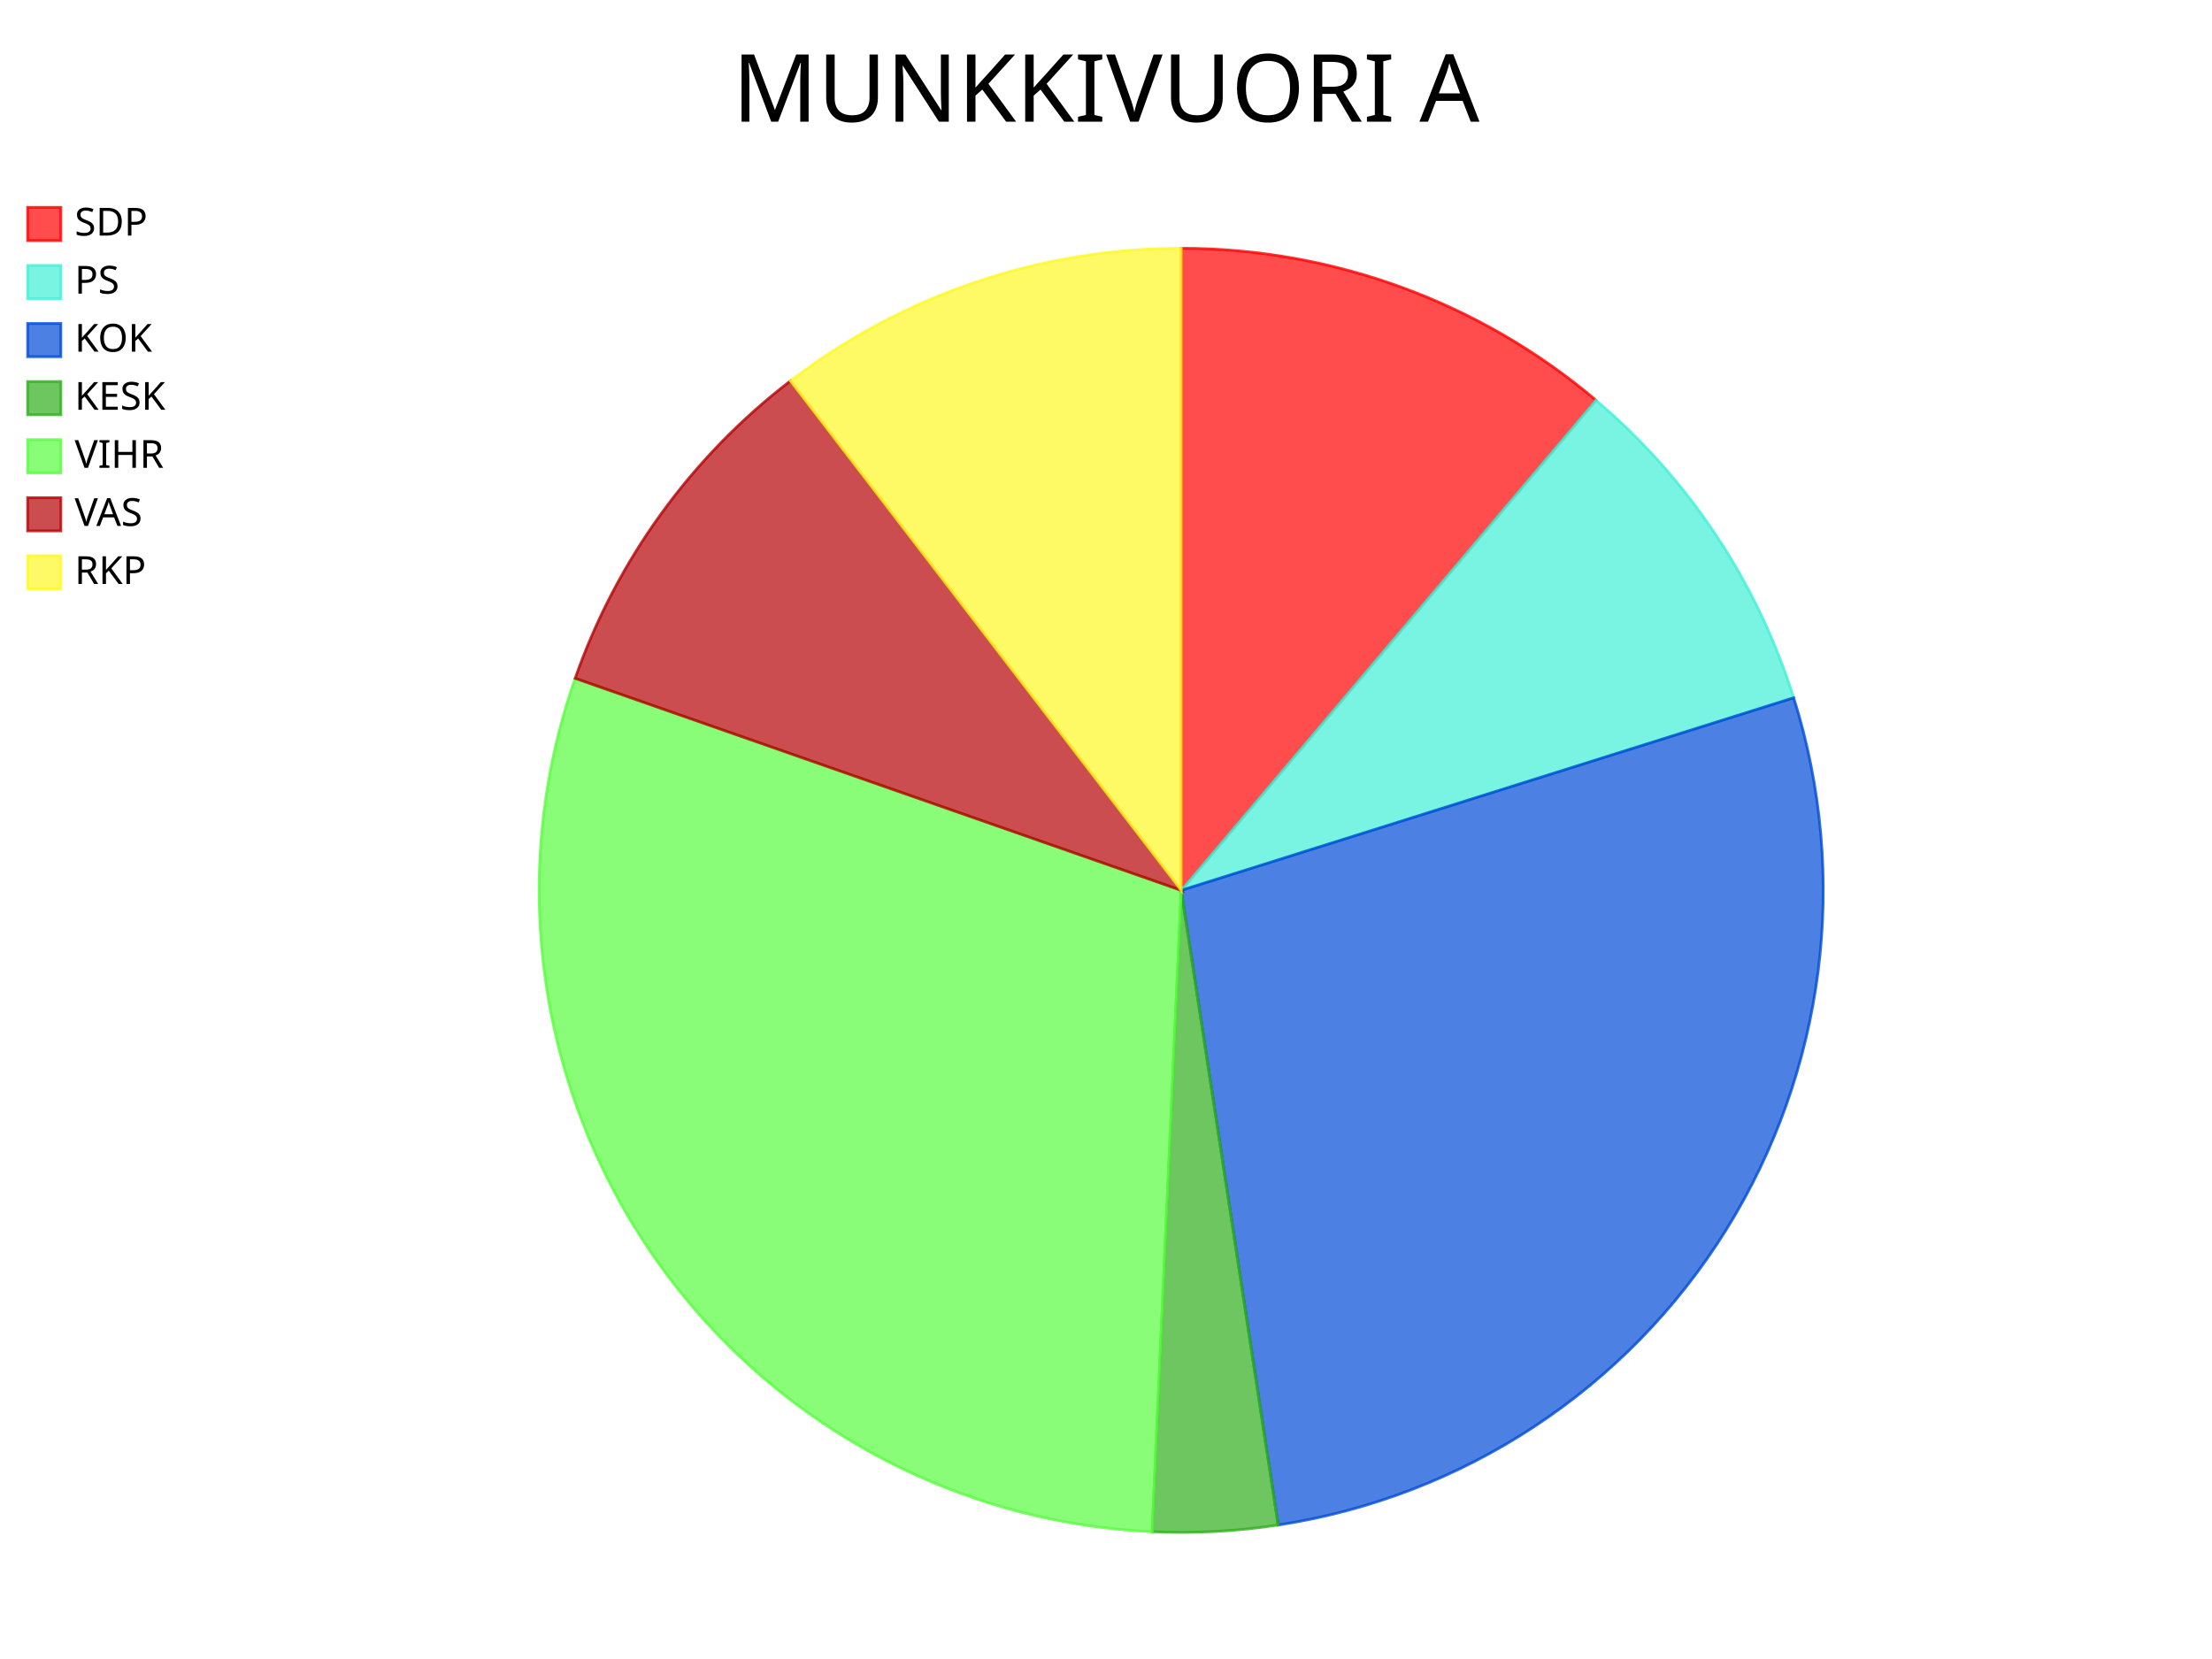
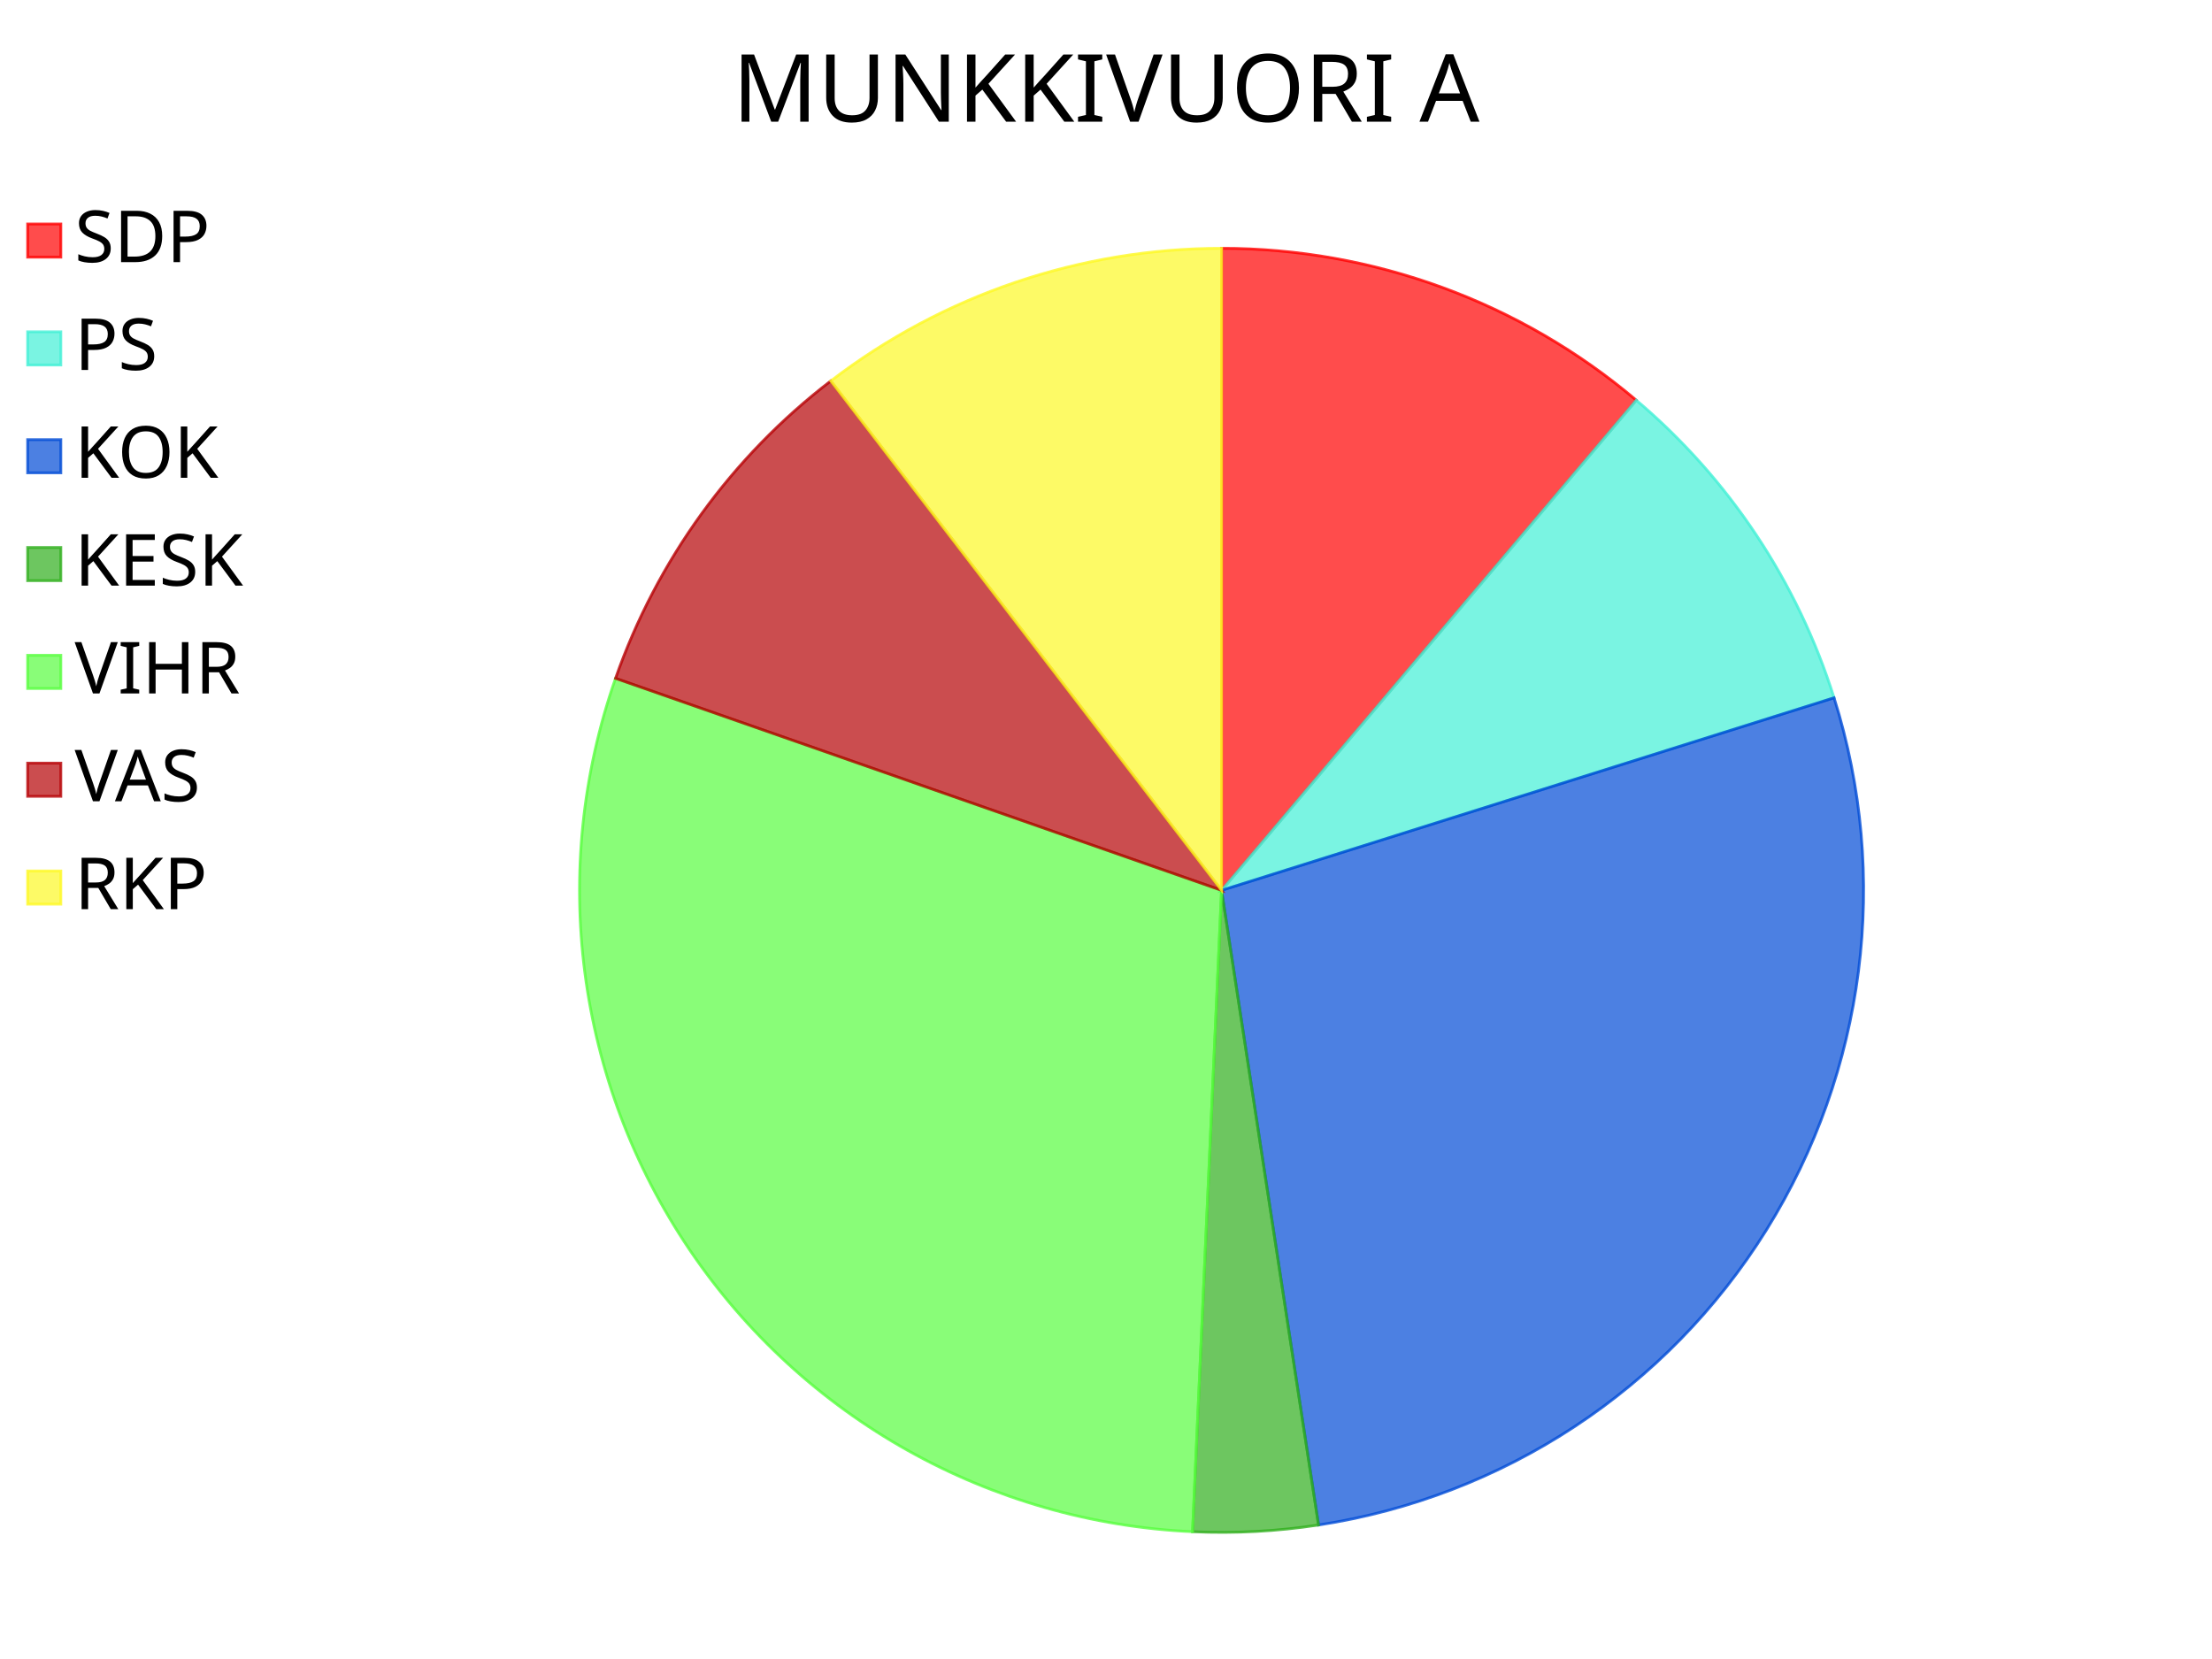
- <svg xmlns="http://www.w3.org/2000/svg" class="pygal-chart" id="chart-f6e58624-dcaf-4670-8de8-654b3f0aa8f0" viewBox="0 0 800 600">
+ <svg xmlns="http://www.w3.org/2000/svg" class="pygal-chart" id="chart-e3b7ef90-8407-4eed-8286-3a354967aed1" viewBox="0 0 800 600">
  <defs>
-     <style type="text/css">#chart-f6e58624-dcaf-4670-8de8-654b3f0aa8f0{-webkit-user-select:none;-webkit-font-smoothing:antialiased;font-family:Poppins}#chart-f6e58624-dcaf-4670-8de8-654b3f0aa8f0 .title{font-family:Poppins;font-size:34px}#chart-f6e58624-dcaf-4670-8de8-654b3f0aa8f0 .legends .legend text{font-family:Poppins;font-size:14px}#chart-f6e58624-dcaf-4670-8de8-654b3f0aa8f0 .axis text{font-family:Poppins;font-size:10px}#chart-f6e58624-dcaf-4670-8de8-654b3f0aa8f0 .axis text.major{font-family:Poppins;font-size:10px}#chart-f6e58624-dcaf-4670-8de8-654b3f0aa8f0 .text-overlay text.value{font-family:Poppins;font-size:16px}#chart-f6e58624-dcaf-4670-8de8-654b3f0aa8f0 .text-overlay text.label{font-family:Poppins;font-size:10px}#chart-f6e58624-dcaf-4670-8de8-654b3f0aa8f0 .tooltip{font-family:Poppins;font-size:14px}#chart-f6e58624-dcaf-4670-8de8-654b3f0aa8f0 text.no_data{font-family:Poppins;font-size:64px}
- #chart-f6e58624-dcaf-4670-8de8-654b3f0aa8f0{background-color:#ffffff}#chart-f6e58624-dcaf-4670-8de8-654b3f0aa8f0 path,#chart-f6e58624-dcaf-4670-8de8-654b3f0aa8f0 line,#chart-f6e58624-dcaf-4670-8de8-654b3f0aa8f0 rect,#chart-f6e58624-dcaf-4670-8de8-654b3f0aa8f0 circle{-webkit-transition:300ms ease-in;-moz-transition:300ms ease-in;transition:300ms ease-in}#chart-f6e58624-dcaf-4670-8de8-654b3f0aa8f0 .graph &gt; .background{fill:#ffffff}#chart-f6e58624-dcaf-4670-8de8-654b3f0aa8f0 .plot &gt; .background{fill:#ffffff}#chart-f6e58624-dcaf-4670-8de8-654b3f0aa8f0 .graph{fill:#000000}#chart-f6e58624-dcaf-4670-8de8-654b3f0aa8f0 text.no_data{fill:#000000}#chart-f6e58624-dcaf-4670-8de8-654b3f0aa8f0 .title{fill:#000000}#chart-f6e58624-dcaf-4670-8de8-654b3f0aa8f0 .legends .legend text{fill:#000000}#chart-f6e58624-dcaf-4670-8de8-654b3f0aa8f0 .legends .legend:hover text{fill:#000000}#chart-f6e58624-dcaf-4670-8de8-654b3f0aa8f0 .axis .line{stroke:#000000}#chart-f6e58624-dcaf-4670-8de8-654b3f0aa8f0 .axis .guide.line{stroke:#000000}#chart-f6e58624-dcaf-4670-8de8-654b3f0aa8f0 .axis .major.line{stroke:#000000}#chart-f6e58624-dcaf-4670-8de8-654b3f0aa8f0 .axis text.major{fill:#000000}#chart-f6e58624-dcaf-4670-8de8-654b3f0aa8f0 .axis.y .guides:hover .guide.line,#chart-f6e58624-dcaf-4670-8de8-654b3f0aa8f0 .line-graph .axis.x .guides:hover .guide.line,#chart-f6e58624-dcaf-4670-8de8-654b3f0aa8f0 .stackedline-graph .axis.x .guides:hover .guide.line,#chart-f6e58624-dcaf-4670-8de8-654b3f0aa8f0 .xy-graph .axis.x .guides:hover .guide.line{stroke:#000000}#chart-f6e58624-dcaf-4670-8de8-654b3f0aa8f0 .axis .guides:hover text{fill:#000000}#chart-f6e58624-dcaf-4670-8de8-654b3f0aa8f0 .reactive{fill-opacity:.7;stroke-opacity:.8}#chart-f6e58624-dcaf-4670-8de8-654b3f0aa8f0 .ci{stroke:#000000}#chart-f6e58624-dcaf-4670-8de8-654b3f0aa8f0 .reactive.active,#chart-f6e58624-dcaf-4670-8de8-654b3f0aa8f0 .active .reactive{fill-opacity:.9;stroke-opacity:.9;stroke-width:4}#chart-f6e58624-dcaf-4670-8de8-654b3f0aa8f0 .ci .reactive.active{stroke-width:1.5}#chart-f6e58624-dcaf-4670-8de8-654b3f0aa8f0 .series text{fill:#000000}#chart-f6e58624-dcaf-4670-8de8-654b3f0aa8f0 .tooltip rect{fill:#ffffff;stroke:#000000;-webkit-transition:opacity 300ms ease-in;-moz-transition:opacity 300ms ease-in;transition:opacity 300ms ease-in}#chart-f6e58624-dcaf-4670-8de8-654b3f0aa8f0 .tooltip .label{fill:#000000}#chart-f6e58624-dcaf-4670-8de8-654b3f0aa8f0 .tooltip .label{fill:#000000}#chart-f6e58624-dcaf-4670-8de8-654b3f0aa8f0 .tooltip .legend{font-size:.8em;fill:#000000}#chart-f6e58624-dcaf-4670-8de8-654b3f0aa8f0 .tooltip .x_label{font-size:.6em;fill:#000000}#chart-f6e58624-dcaf-4670-8de8-654b3f0aa8f0 .tooltip .xlink{font-size:.5em;text-decoration:underline}#chart-f6e58624-dcaf-4670-8de8-654b3f0aa8f0 .tooltip .value{font-size:1.5em}#chart-f6e58624-dcaf-4670-8de8-654b3f0aa8f0 .bound{font-size:.5em}#chart-f6e58624-dcaf-4670-8de8-654b3f0aa8f0 .max-value{font-size:.75em;fill:#000000}#chart-f6e58624-dcaf-4670-8de8-654b3f0aa8f0 .map-element{fill:#ffffff;stroke:#000000 !important}#chart-f6e58624-dcaf-4670-8de8-654b3f0aa8f0 .map-element .reactive{fill-opacity:inherit;stroke-opacity:inherit}#chart-f6e58624-dcaf-4670-8de8-654b3f0aa8f0 .color-0,#chart-f6e58624-dcaf-4670-8de8-654b3f0aa8f0 .color-0 a:visited{stroke:#ff0000;fill:#ff0000}#chart-f6e58624-dcaf-4670-8de8-654b3f0aa8f0 .color-1,#chart-f6e58624-dcaf-4670-8de8-654b3f0aa8f0 .color-1 a:visited{stroke:#42f0d6;fill:#42f0d6}#chart-f6e58624-dcaf-4670-8de8-654b3f0aa8f0 .color-2,#chart-f6e58624-dcaf-4670-8de8-654b3f0aa8f0 .color-2 a:visited{stroke:#004bd6;fill:#004bd6}#chart-f6e58624-dcaf-4670-8de8-654b3f0aa8f0 .color-3,#chart-f6e58624-dcaf-4670-8de8-654b3f0aa8f0 .color-3 a:visited{stroke:#30af1d;fill:#30af1d}#chart-f6e58624-dcaf-4670-8de8-654b3f0aa8f0 .color-4,#chart-f6e58624-dcaf-4670-8de8-654b3f0aa8f0 .color-4 a:visited{stroke:#58fd3f;fill:#58fd3f}#chart-f6e58624-dcaf-4670-8de8-654b3f0aa8f0 .color-5,#chart-f6e58624-dcaf-4670-8de8-654b3f0aa8f0 .color-5 a:visited{stroke:#b60205;fill:#b60205}#chart-f6e58624-dcaf-4670-8de8-654b3f0aa8f0 .color-6,#chart-f6e58624-dcaf-4670-8de8-654b3f0aa8f0 .color-6 a:visited{stroke:#fdf926;fill:#fdf926}#chart-f6e58624-dcaf-4670-8de8-654b3f0aa8f0 .text-overlay .color-0 text{fill:black}#chart-f6e58624-dcaf-4670-8de8-654b3f0aa8f0 .text-overlay .color-1 text{fill:black}#chart-f6e58624-dcaf-4670-8de8-654b3f0aa8f0 .text-overlay .color-2 text{fill:black}#chart-f6e58624-dcaf-4670-8de8-654b3f0aa8f0 .text-overlay .color-3 text{fill:black}#chart-f6e58624-dcaf-4670-8de8-654b3f0aa8f0 .text-overlay .color-4 text{fill:black}#chart-f6e58624-dcaf-4670-8de8-654b3f0aa8f0 .text-overlay .color-5 text{fill:black}#chart-f6e58624-dcaf-4670-8de8-654b3f0aa8f0 .text-overlay .color-6 text{fill:black}
- #chart-f6e58624-dcaf-4670-8de8-654b3f0aa8f0 text.no_data{text-anchor:middle}#chart-f6e58624-dcaf-4670-8de8-654b3f0aa8f0 .guide.line{fill:none}#chart-f6e58624-dcaf-4670-8de8-654b3f0aa8f0 .centered{text-anchor:middle}#chart-f6e58624-dcaf-4670-8de8-654b3f0aa8f0 .title{text-anchor:middle}#chart-f6e58624-dcaf-4670-8de8-654b3f0aa8f0 .legends .legend text{fill-opacity:1}#chart-f6e58624-dcaf-4670-8de8-654b3f0aa8f0 .axis.x text{text-anchor:middle}#chart-f6e58624-dcaf-4670-8de8-654b3f0aa8f0 .axis.x:not(.web) text[transform]{text-anchor:start}#chart-f6e58624-dcaf-4670-8de8-654b3f0aa8f0 .axis.x:not(.web) text[transform].backwards{text-anchor:end}#chart-f6e58624-dcaf-4670-8de8-654b3f0aa8f0 .axis.y text{text-anchor:end}#chart-f6e58624-dcaf-4670-8de8-654b3f0aa8f0 .axis.y text[transform].backwards{text-anchor:start}#chart-f6e58624-dcaf-4670-8de8-654b3f0aa8f0 .axis.y2 text{text-anchor:start}#chart-f6e58624-dcaf-4670-8de8-654b3f0aa8f0 .axis.y2 text[transform].backwards{text-anchor:end}#chart-f6e58624-dcaf-4670-8de8-654b3f0aa8f0 .axis .guide.line{stroke-dasharray:4,4}#chart-f6e58624-dcaf-4670-8de8-654b3f0aa8f0 .axis .major.guide.line{stroke-dasharray:6,6}#chart-f6e58624-dcaf-4670-8de8-654b3f0aa8f0 .horizontal .axis.y .guide.line,#chart-f6e58624-dcaf-4670-8de8-654b3f0aa8f0 .horizontal .axis.y2 .guide.line,#chart-f6e58624-dcaf-4670-8de8-654b3f0aa8f0 .vertical .axis.x .guide.line{opacity:0}#chart-f6e58624-dcaf-4670-8de8-654b3f0aa8f0 .horizontal .axis.always_show .guide.line,#chart-f6e58624-dcaf-4670-8de8-654b3f0aa8f0 .vertical .axis.always_show .guide.line{opacity:1 !important}#chart-f6e58624-dcaf-4670-8de8-654b3f0aa8f0 .axis.y .guides:hover .guide.line,#chart-f6e58624-dcaf-4670-8de8-654b3f0aa8f0 .axis.y2 .guides:hover .guide.line,#chart-f6e58624-dcaf-4670-8de8-654b3f0aa8f0 .axis.x .guides:hover .guide.line{opacity:1}#chart-f6e58624-dcaf-4670-8de8-654b3f0aa8f0 .axis .guides:hover text{opacity:1}#chart-f6e58624-dcaf-4670-8de8-654b3f0aa8f0 .nofill{fill:none}#chart-f6e58624-dcaf-4670-8de8-654b3f0aa8f0 .subtle-fill{fill-opacity:.2}#chart-f6e58624-dcaf-4670-8de8-654b3f0aa8f0 .dot{stroke-width:1px;fill-opacity:1}#chart-f6e58624-dcaf-4670-8de8-654b3f0aa8f0 .dot.active{stroke-width:5px}#chart-f6e58624-dcaf-4670-8de8-654b3f0aa8f0 .dot.negative{fill:transparent}#chart-f6e58624-dcaf-4670-8de8-654b3f0aa8f0 text,#chart-f6e58624-dcaf-4670-8de8-654b3f0aa8f0 tspan{stroke:none !important}#chart-f6e58624-dcaf-4670-8de8-654b3f0aa8f0 .series text.active{opacity:1}#chart-f6e58624-dcaf-4670-8de8-654b3f0aa8f0 .tooltip rect{fill-opacity:.95;stroke-width:.5}#chart-f6e58624-dcaf-4670-8de8-654b3f0aa8f0 .tooltip text{fill-opacity:1}#chart-f6e58624-dcaf-4670-8de8-654b3f0aa8f0 .showable{visibility:hidden}#chart-f6e58624-dcaf-4670-8de8-654b3f0aa8f0 .showable.shown{visibility:visible}#chart-f6e58624-dcaf-4670-8de8-654b3f0aa8f0 .gauge-background{fill:rgba(229,229,229,1);stroke:none}#chart-f6e58624-dcaf-4670-8de8-654b3f0aa8f0 .bg-lines{stroke:#ffffff;stroke-width:2px}</style>
+     <style type="text/css">#chart-e3b7ef90-8407-4eed-8286-3a354967aed1{-webkit-user-select:none;-webkit-font-smoothing:antialiased;font-family:Poppins}#chart-e3b7ef90-8407-4eed-8286-3a354967aed1 .title{font-family:Poppins;font-size:34px}#chart-e3b7ef90-8407-4eed-8286-3a354967aed1 .legends .legend text{font-family:Poppins;font-size:26px}#chart-e3b7ef90-8407-4eed-8286-3a354967aed1 .axis text{font-family:Poppins;font-size:26px}#chart-e3b7ef90-8407-4eed-8286-3a354967aed1 .axis text.major{font-family:Poppins;font-size:10px}#chart-e3b7ef90-8407-4eed-8286-3a354967aed1 .text-overlay text.value{font-family:Poppins;font-size:26px}#chart-e3b7ef90-8407-4eed-8286-3a354967aed1 .text-overlay text.label{font-family:Poppins;font-size:26px}#chart-e3b7ef90-8407-4eed-8286-3a354967aed1 .tooltip{font-family:Poppins;font-size:14px}#chart-e3b7ef90-8407-4eed-8286-3a354967aed1 text.no_data{font-family:Poppins;font-size:64px}
+ #chart-e3b7ef90-8407-4eed-8286-3a354967aed1{background-color:#ffffff}#chart-e3b7ef90-8407-4eed-8286-3a354967aed1 path,#chart-e3b7ef90-8407-4eed-8286-3a354967aed1 line,#chart-e3b7ef90-8407-4eed-8286-3a354967aed1 rect,#chart-e3b7ef90-8407-4eed-8286-3a354967aed1 circle{-webkit-transition:300ms ease-in;-moz-transition:300ms ease-in;transition:300ms ease-in}#chart-e3b7ef90-8407-4eed-8286-3a354967aed1 .graph &gt; .background{fill:#ffffff}#chart-e3b7ef90-8407-4eed-8286-3a354967aed1 .plot &gt; .background{fill:#ffffff}#chart-e3b7ef90-8407-4eed-8286-3a354967aed1 .graph{fill:#000000}#chart-e3b7ef90-8407-4eed-8286-3a354967aed1 text.no_data{fill:#000000}#chart-e3b7ef90-8407-4eed-8286-3a354967aed1 .title{fill:#000000}#chart-e3b7ef90-8407-4eed-8286-3a354967aed1 .legends .legend text{fill:#000000}#chart-e3b7ef90-8407-4eed-8286-3a354967aed1 .legends .legend:hover text{fill:#000000}#chart-e3b7ef90-8407-4eed-8286-3a354967aed1 .axis .line{stroke:#000000}#chart-e3b7ef90-8407-4eed-8286-3a354967aed1 .axis .guide.line{stroke:#000000}#chart-e3b7ef90-8407-4eed-8286-3a354967aed1 .axis .major.line{stroke:#000000}#chart-e3b7ef90-8407-4eed-8286-3a354967aed1 .axis text.major{fill:#000000}#chart-e3b7ef90-8407-4eed-8286-3a354967aed1 .axis.y .guides:hover .guide.line,#chart-e3b7ef90-8407-4eed-8286-3a354967aed1 .line-graph .axis.x .guides:hover .guide.line,#chart-e3b7ef90-8407-4eed-8286-3a354967aed1 .stackedline-graph .axis.x .guides:hover .guide.line,#chart-e3b7ef90-8407-4eed-8286-3a354967aed1 .xy-graph .axis.x .guides:hover .guide.line{stroke:#000000}#chart-e3b7ef90-8407-4eed-8286-3a354967aed1 .axis .guides:hover text{fill:#000000}#chart-e3b7ef90-8407-4eed-8286-3a354967aed1 .reactive{fill-opacity:.7;stroke-opacity:.8}#chart-e3b7ef90-8407-4eed-8286-3a354967aed1 .ci{stroke:#000000}#chart-e3b7ef90-8407-4eed-8286-3a354967aed1 .reactive.active,#chart-e3b7ef90-8407-4eed-8286-3a354967aed1 .active .reactive{fill-opacity:.9;stroke-opacity:.9;stroke-width:4}#chart-e3b7ef90-8407-4eed-8286-3a354967aed1 .ci .reactive.active{stroke-width:1.5}#chart-e3b7ef90-8407-4eed-8286-3a354967aed1 .series text{fill:#000000}#chart-e3b7ef90-8407-4eed-8286-3a354967aed1 .tooltip rect{fill:#ffffff;stroke:#000000;-webkit-transition:opacity 300ms ease-in;-moz-transition:opacity 300ms ease-in;transition:opacity 300ms ease-in}#chart-e3b7ef90-8407-4eed-8286-3a354967aed1 .tooltip .label{fill:#000000}#chart-e3b7ef90-8407-4eed-8286-3a354967aed1 .tooltip .label{fill:#000000}#chart-e3b7ef90-8407-4eed-8286-3a354967aed1 .tooltip .legend{font-size:.8em;fill:#000000}#chart-e3b7ef90-8407-4eed-8286-3a354967aed1 .tooltip .x_label{font-size:.6em;fill:#000000}#chart-e3b7ef90-8407-4eed-8286-3a354967aed1 .tooltip .xlink{font-size:.5em;text-decoration:underline}#chart-e3b7ef90-8407-4eed-8286-3a354967aed1 .tooltip .value{font-size:1.5em}#chart-e3b7ef90-8407-4eed-8286-3a354967aed1 .bound{font-size:.5em}#chart-e3b7ef90-8407-4eed-8286-3a354967aed1 .max-value{font-size:.75em;fill:#000000}#chart-e3b7ef90-8407-4eed-8286-3a354967aed1 .map-element{fill:#ffffff;stroke:#000000 !important}#chart-e3b7ef90-8407-4eed-8286-3a354967aed1 .map-element .reactive{fill-opacity:inherit;stroke-opacity:inherit}#chart-e3b7ef90-8407-4eed-8286-3a354967aed1 .color-0,#chart-e3b7ef90-8407-4eed-8286-3a354967aed1 .color-0 a:visited{stroke:#ff0000;fill:#ff0000}#chart-e3b7ef90-8407-4eed-8286-3a354967aed1 .color-1,#chart-e3b7ef90-8407-4eed-8286-3a354967aed1 .color-1 a:visited{stroke:#42f0d6;fill:#42f0d6}#chart-e3b7ef90-8407-4eed-8286-3a354967aed1 .color-2,#chart-e3b7ef90-8407-4eed-8286-3a354967aed1 .color-2 a:visited{stroke:#004bd6;fill:#004bd6}#chart-e3b7ef90-8407-4eed-8286-3a354967aed1 .color-3,#chart-e3b7ef90-8407-4eed-8286-3a354967aed1 .color-3 a:visited{stroke:#30af1d;fill:#30af1d}#chart-e3b7ef90-8407-4eed-8286-3a354967aed1 .color-4,#chart-e3b7ef90-8407-4eed-8286-3a354967aed1 .color-4 a:visited{stroke:#58fd3f;fill:#58fd3f}#chart-e3b7ef90-8407-4eed-8286-3a354967aed1 .color-5,#chart-e3b7ef90-8407-4eed-8286-3a354967aed1 .color-5 a:visited{stroke:#b60205;fill:#b60205}#chart-e3b7ef90-8407-4eed-8286-3a354967aed1 .color-6,#chart-e3b7ef90-8407-4eed-8286-3a354967aed1 .color-6 a:visited{stroke:#fdf926;fill:#fdf926}#chart-e3b7ef90-8407-4eed-8286-3a354967aed1 .text-overlay .color-0 text{fill:black}#chart-e3b7ef90-8407-4eed-8286-3a354967aed1 .text-overlay .color-1 text{fill:black}#chart-e3b7ef90-8407-4eed-8286-3a354967aed1 .text-overlay .color-2 text{fill:black}#chart-e3b7ef90-8407-4eed-8286-3a354967aed1 .text-overlay .color-3 text{fill:black}#chart-e3b7ef90-8407-4eed-8286-3a354967aed1 .text-overlay .color-4 text{fill:black}#chart-e3b7ef90-8407-4eed-8286-3a354967aed1 .text-overlay .color-5 text{fill:black}#chart-e3b7ef90-8407-4eed-8286-3a354967aed1 .text-overlay .color-6 text{fill:black}
+ #chart-e3b7ef90-8407-4eed-8286-3a354967aed1 text.no_data{text-anchor:middle}#chart-e3b7ef90-8407-4eed-8286-3a354967aed1 .guide.line{fill:none}#chart-e3b7ef90-8407-4eed-8286-3a354967aed1 .centered{text-anchor:middle}#chart-e3b7ef90-8407-4eed-8286-3a354967aed1 .title{text-anchor:middle}#chart-e3b7ef90-8407-4eed-8286-3a354967aed1 .legends .legend text{fill-opacity:1}#chart-e3b7ef90-8407-4eed-8286-3a354967aed1 .axis.x text{text-anchor:middle}#chart-e3b7ef90-8407-4eed-8286-3a354967aed1 .axis.x:not(.web) text[transform]{text-anchor:start}#chart-e3b7ef90-8407-4eed-8286-3a354967aed1 .axis.x:not(.web) text[transform].backwards{text-anchor:end}#chart-e3b7ef90-8407-4eed-8286-3a354967aed1 .axis.y text{text-anchor:end}#chart-e3b7ef90-8407-4eed-8286-3a354967aed1 .axis.y text[transform].backwards{text-anchor:start}#chart-e3b7ef90-8407-4eed-8286-3a354967aed1 .axis.y2 text{text-anchor:start}#chart-e3b7ef90-8407-4eed-8286-3a354967aed1 .axis.y2 text[transform].backwards{text-anchor:end}#chart-e3b7ef90-8407-4eed-8286-3a354967aed1 .axis .guide.line{stroke-dasharray:4,4}#chart-e3b7ef90-8407-4eed-8286-3a354967aed1 .axis .major.guide.line{stroke-dasharray:6,6}#chart-e3b7ef90-8407-4eed-8286-3a354967aed1 .horizontal .axis.y .guide.line,#chart-e3b7ef90-8407-4eed-8286-3a354967aed1 .horizontal .axis.y2 .guide.line,#chart-e3b7ef90-8407-4eed-8286-3a354967aed1 .vertical .axis.x .guide.line{opacity:0}#chart-e3b7ef90-8407-4eed-8286-3a354967aed1 .horizontal .axis.always_show .guide.line,#chart-e3b7ef90-8407-4eed-8286-3a354967aed1 .vertical .axis.always_show .guide.line{opacity:1 !important}#chart-e3b7ef90-8407-4eed-8286-3a354967aed1 .axis.y .guides:hover .guide.line,#chart-e3b7ef90-8407-4eed-8286-3a354967aed1 .axis.y2 .guides:hover .guide.line,#chart-e3b7ef90-8407-4eed-8286-3a354967aed1 .axis.x .guides:hover .guide.line{opacity:1}#chart-e3b7ef90-8407-4eed-8286-3a354967aed1 .axis .guides:hover text{opacity:1}#chart-e3b7ef90-8407-4eed-8286-3a354967aed1 .nofill{fill:none}#chart-e3b7ef90-8407-4eed-8286-3a354967aed1 .subtle-fill{fill-opacity:.2}#chart-e3b7ef90-8407-4eed-8286-3a354967aed1 .dot{stroke-width:1px;fill-opacity:1}#chart-e3b7ef90-8407-4eed-8286-3a354967aed1 .dot.active{stroke-width:5px}#chart-e3b7ef90-8407-4eed-8286-3a354967aed1 .dot.negative{fill:transparent}#chart-e3b7ef90-8407-4eed-8286-3a354967aed1 text,#chart-e3b7ef90-8407-4eed-8286-3a354967aed1 tspan{stroke:none !important}#chart-e3b7ef90-8407-4eed-8286-3a354967aed1 .series text.active{opacity:1}#chart-e3b7ef90-8407-4eed-8286-3a354967aed1 .tooltip rect{fill-opacity:.95;stroke-width:.5}#chart-e3b7ef90-8407-4eed-8286-3a354967aed1 .tooltip text{fill-opacity:1}#chart-e3b7ef90-8407-4eed-8286-3a354967aed1 .showable{visibility:hidden}#chart-e3b7ef90-8407-4eed-8286-3a354967aed1 .showable.shown{visibility:visible}#chart-e3b7ef90-8407-4eed-8286-3a354967aed1 .gauge-background{fill:rgba(229,229,229,1);stroke:none}#chart-e3b7ef90-8407-4eed-8286-3a354967aed1 .bg-lines{stroke:#ffffff;stroke-width:2px}</style>
  </defs>
  <g class="graph pie-graph vertical">
    <rect class="background" height="600" width="800" x="0" y="0" />
-     <g class="plot" transform="translate(75, 64)">
-       <rect class="background" height="516" width="704.4" x="0" y="0" />
+     <g class="plot" transform="translate(104, 64)">
+       <rect class="background" height="516" width="675.6" x="0" y="0" />
      <g class="series serie-0 color-0">
        <g class="slices">
          <g class="slice">
-             <path class="slice reactive tooltip-trigger" d="M352.2 25.8 A232.2 232.2 0 0 1 502.19 80.744 L352.2 258 A0 0 0 0 0 352.2 258 z" />
+             <path class="slice reactive tooltip-trigger" d="M337.8 25.8 A232.2 232.2 0 0 1 487.79 80.744 L337.8 258 A0 0 0 0 0 337.8 258 z" />
          </g>
        </g>
      </g>
      <g class="series serie-1 color-1">
        <g class="slices">
          <g class="slice">
-             <path class="slice reactive tooltip-trigger" d="M502.19 80.744 A232.2 232.2 0 0 1 573.712 188.364 L352.2 258 A0 0 0 0 0 352.2 258 z" />
+             <path class="slice reactive tooltip-trigger" d="M487.79 80.744 A232.2 232.2 0 0 1 559.312 188.364 L337.8 258 A0 0 0 0 0 337.8 258 z" />
          </g>
        </g>
      </g>
      <g class="series serie-2 color-2">
        <g class="slices">
          <g class="slice">
-             <path class="slice reactive tooltip-trigger" d="M573.712 188.364 A232.2 232.2 0 0 1 387.273 487.536 L352.2 258 A0 0 0 0 0 352.2 258 z" />
+             <path class="slice reactive tooltip-trigger" d="M559.312 188.364 A232.2 232.2 0 0 1 372.873 487.536 L337.8 258 A0 0 0 0 0 337.8 258 z" />
          </g>
        </g>
      </g>
      <g class="series serie-3 color-3">
        <g class="slices">
          <g class="slice">
-             <path class="slice reactive tooltip-trigger" d="M387.273 487.536 A232.2 232.2 0 0 1 341.703 489.963 L352.2 258 A0 0 0 0 0 352.2 258 z" />
+             <path class="slice reactive tooltip-trigger" d="M372.873 487.536 A232.2 232.2 0 0 1 327.303 489.963 L337.8 258 A0 0 0 0 0 337.8 258 z" />
          </g>
        </g>
      </g>
      <g class="series serie-4 color-4">
        <g class="slices">
          <g class="slice">
-             <path class="slice reactive tooltip-trigger" d="M341.703 489.963 A232.2 232.2 0 0 1 133.023 181.33 L352.2 258 A0 0 0 0 0 352.2 258 z" />
+             <path class="slice reactive tooltip-trigger" d="M327.303 489.963 A232.2 232.2 0 0 1 118.623 181.33 L337.8 258 A0 0 0 0 0 337.8 258 z" />
          </g>
        </g>
      </g>
      <g class="series serie-5 color-5">
        <g class="slices">
          <g class="slice">
-             <path class="slice reactive tooltip-trigger" d="M133.023 181.33 A232.2 232.2 0 0 1 210.866 73.768 L352.2 258 A0 0 0 0 0 352.2 258 z" />
+             <path class="slice reactive tooltip-trigger" d="M118.623 181.33 A232.2 232.2 0 0 1 196.466 73.768 L337.8 258 A0 0 0 0 0 337.8 258 z" />
          </g>
        </g>
      </g>
      <g class="series serie-6 color-6">
        <g class="slices">
          <g class="slice">
-             <path class="slice reactive tooltip-trigger" d="M210.866 73.768 A232.2 232.2 0 0 1 352.2 25.8 L352.2 258 A0 0 0 0 0 352.2 258 z" />
+             <path class="slice reactive tooltip-trigger" d="M196.466 73.768 A232.2 232.2 0 0 1 337.8 25.8 L337.8 258 A0 0 0 0 0 337.8 258 z" />
          </g>
        </g>
      </g>
    </g>
    <g class="titles">
      <text class="title plot_title" x="400.0" y="44">MUNKKIVUORI A</text>
    </g>
-     <g class="plot overlay" transform="translate(75, 64)">
+     <g class="plot overlay" transform="translate(104, 64)">
      <g class="series serie-0 color-0" />
      <g class="series serie-1 color-1" />
      <g class="series serie-2 color-2" />
      <g class="series serie-3 color-3" />
      <g class="series serie-4 color-4" />
      <g class="series serie-5 color-5" />
      <g class="series serie-6 color-6" />
    </g>
-     <g class="plot text-overlay" transform="translate(75, 64)">
+     <g class="plot text-overlay" transform="translate(104, 64)">
      <g class="series serie-0 color-0" />
      <g class="series serie-1 color-1" />
      <g class="series serie-2 color-2" />
      <g class="series serie-3 color-3" />
      <g class="series serie-4 color-4" />
      <g class="series serie-5 color-5" />
      <g class="series serie-6 color-6" />
    </g>
-     <g class="plot tooltip-overlay" transform="translate(75, 64)">
+     <g class="plot tooltip-overlay" transform="translate(104, 64)">
      <g class="tooltip" style="opacity: 0" transform="translate(0 0)">
        <rect class="tooltip-box" height="0" rx="0" ry="0" width="0" />
        <g class="text" />
      </g>
    </g>
    <g class="legends" transform="translate(10, 74)">
      <g class="legend reactive activate-serie" id="activate-serie-0">
-         <rect class="color-0 reactive" height="12" width="12" x="0.0" y="1.0" />
-         <text x="17.0" y="11.2">SDP</text>
+         <rect class="color-0 reactive" height="12" width="12" x="0.0" y="7.0" />
+         <text x="17.0" y="20.8">SDP</text>
      </g>
      <g class="legend reactive activate-serie" id="activate-serie-1">
-         <rect class="color-1 reactive" height="12" width="12" x="0.0" y="22.0" />
-         <text x="17.0" y="32.2">PS</text>
+         <rect class="color-1 reactive" height="12" width="12" x="0.0" y="46.0" />
+         <text x="17.0" y="59.8">PS</text>
      </g>
      <g class="legend reactive activate-serie" id="activate-serie-2">
-         <rect class="color-2 reactive" height="12" width="12" x="0.0" y="43.0" />
-         <text x="17.0" y="53.2">KOK</text>
+         <rect class="color-2 reactive" height="12" width="12" x="0.0" y="85.0" />
+         <text x="17.0" y="98.8">KOK</text>
      </g>
      <g class="legend reactive activate-serie" id="activate-serie-3">
-         <rect class="color-3 reactive" height="12" width="12" x="0.0" y="64.0" />
-         <text x="17.0" y="74.2">KESK</text>
+         <rect class="color-3 reactive" height="12" width="12" x="0.0" y="124.0" />
+         <text x="17.0" y="137.8">KESK</text>
      </g>
      <g class="legend reactive activate-serie" id="activate-serie-4">
-         <rect class="color-4 reactive" height="12" width="12" x="0.0" y="85.0" />
-         <text x="17.0" y="95.2">VIHR</text>
+         <rect class="color-4 reactive" height="12" width="12" x="0.0" y="163.0" />
+         <text x="17.0" y="176.8">VIHR</text>
      </g>
      <g class="legend reactive activate-serie" id="activate-serie-5">
-         <rect class="color-5 reactive" height="12" width="12" x="0.0" y="106.0" />
-         <text x="17.0" y="116.2">VAS</text>
+         <rect class="color-5 reactive" height="12" width="12" x="0.0" y="202.0" />
+         <text x="17.0" y="215.8">VAS</text>
      </g>
      <g class="legend reactive activate-serie" id="activate-serie-6">
-         <rect class="color-6 reactive" height="12" width="12" x="0.0" y="127.0" />
-         <text x="17.0" y="137.2">RKP</text>
+         <rect class="color-6 reactive" height="12" width="12" x="0.0" y="241.0" />
+         <text x="17.0" y="254.8">RKP</text>
      </g>
    </g>
    <g class="legends" transform="translate(790, 74)" />
  </g>
</svg>
